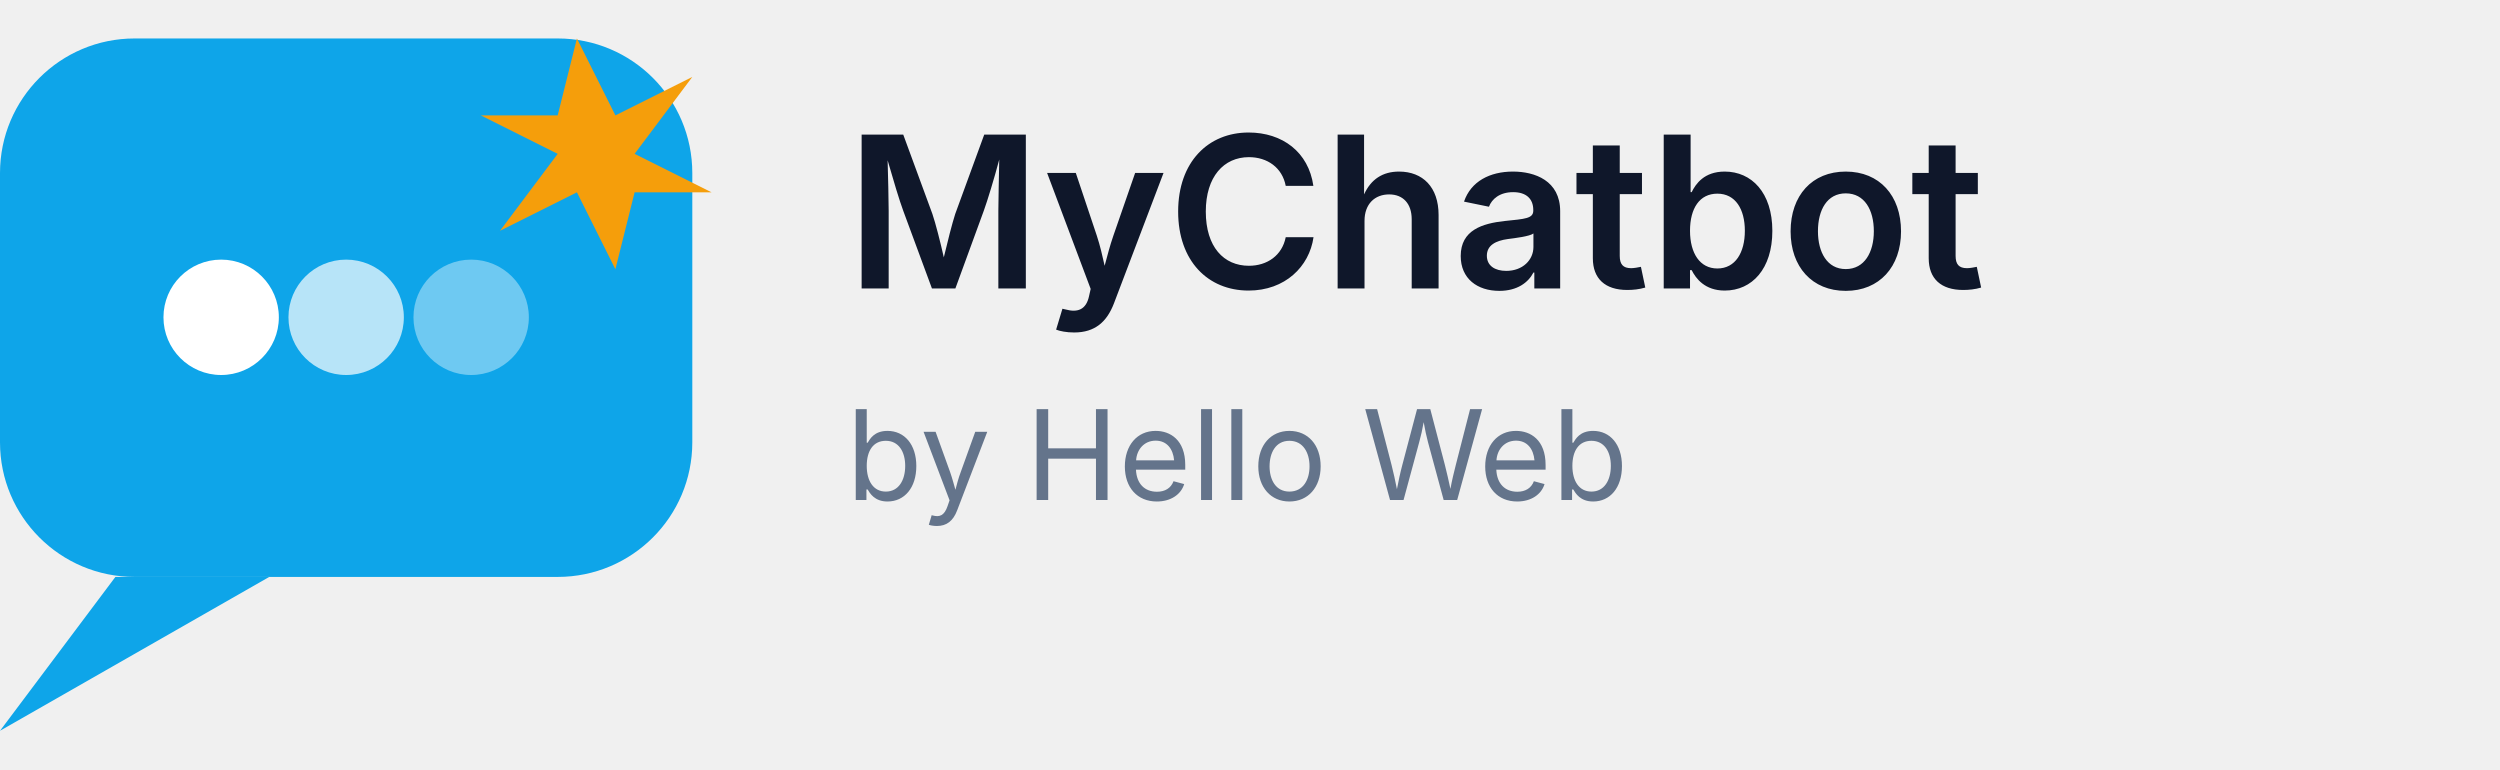
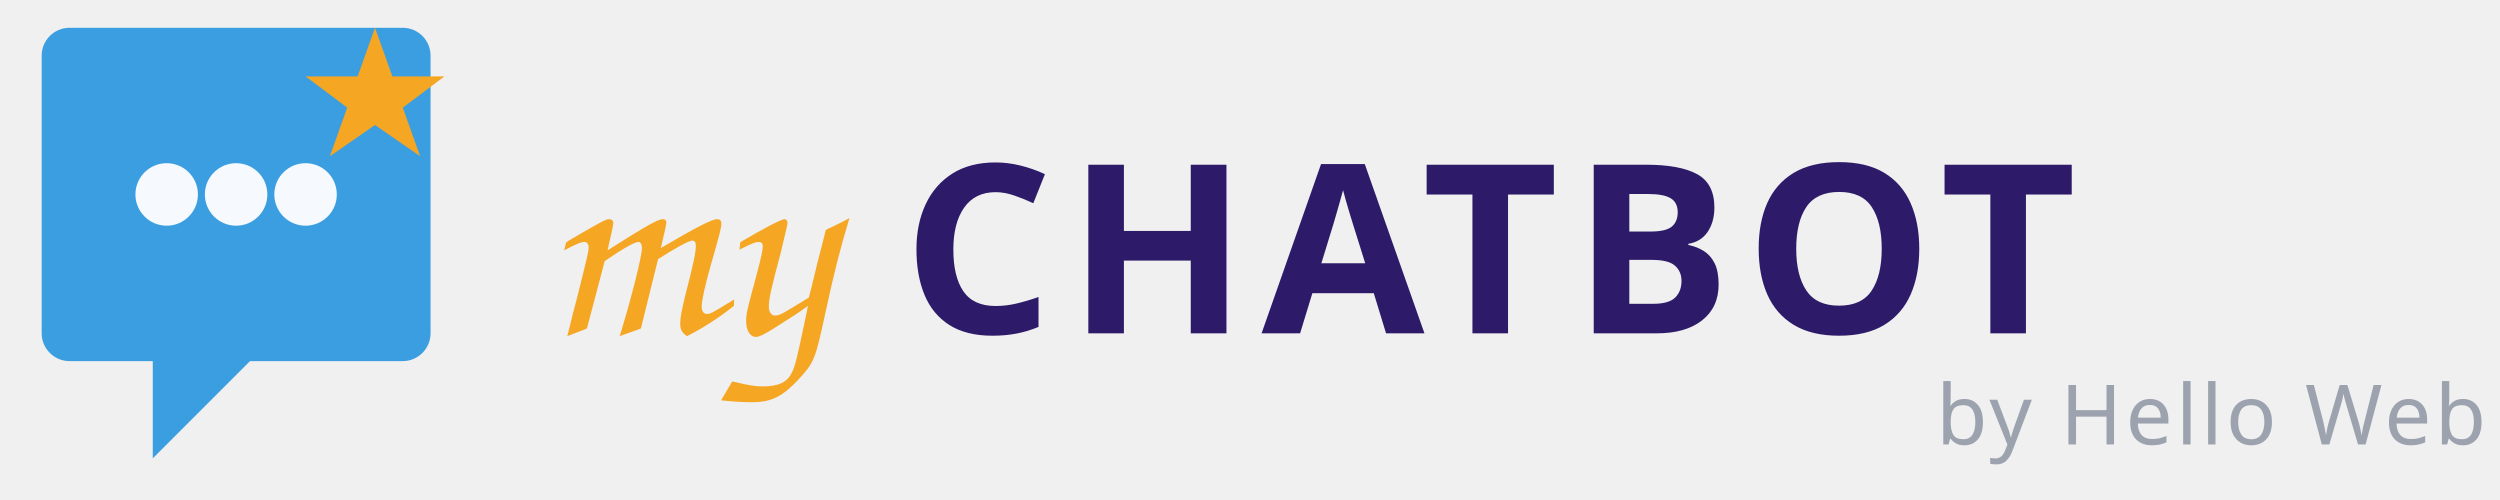
- <svg xmlns="http://www.w3.org/2000/svg" width="260" height="80" viewBox="0 0 260 80">
-   <rect x="0" y="4" width="72" height="56" rx="14" fill="#0ea5e9" />
-   <polygon points="12,60 0,76 28,60" fill="#0ea5e9" />
-   <circle cx="23" cy="33" r="6" fill="white" />
-   <circle cx="36" cy="33" r="6" fill="white" opacity="0.7" />
-   <circle cx="49" cy="33" r="6" fill="white" opacity="0.4" />
-   <polygon points="60,4 64,12 72,8 66,16 74,20 66,20 64,28 60,20 52,24 58,16 50,12 58,12" fill="#f59e0b" />
-   <text x="88" y="30" font-family="'Plus Jakarta Sans', Inter, sans-serif" font-size="22" font-weight="600" fill="#0f172a">MyChatbot</text>
-   <text x="88" y="52" font-family="'Plus Jakarta Sans', Inter, sans-serif" font-size="13" font-weight="400" fill="#64748b">by Hello Web</text>
+ <svg xmlns="http://www.w3.org/2000/svg" viewBox="0 0 360 72" width="360" height="72">
+   <defs>
+     <style>
+       .my-text { font-family: 'Pacifico', cursive; font-size: 40px; fill: #F5A623; }
+       .chatbot-text { font-family: 'Plus Jakarta Sans', sans-serif; font-weight: 800; font-size: 34px; fill: #2D1B69; letter-spacing: 2px; }
+       .sub-text { font-family: 'Plus Jakarta Sans', sans-serif; font-weight: 400; font-size: 12px; fill: #9CA3AF; letter-spacing: 0.5px; }
+     </style>
+   </defs>
+   <path d="M6 8 C6 5.8 7.8 4 10 4 L58 4 C60.2 4 62 5.8 62 8 L62 48 C62 50.2 60.2 52 58 52 L36 52 L22 66 L22 52 L10 52 C7.8 52 6 50.2 6 48 Z" fill="#3B9EE0" />
+   <polygon points="54,4 56.5,11 64,11 58,15.5 60.5,22.5 54,18 47.5,22.5 50,15.5 44,11 51.5,11" fill="#F5A623" />
+   <circle cx="24" cy="28" r="4.5" fill="white" opacity="0.95" />
+   <circle cx="34" cy="28" r="4.5" fill="white" opacity="0.95" />
+   <circle cx="44" cy="28" r="4.5" fill="white" opacity="0.95" />
+   <text x="78" y="48" class="my-text">my</text>
+   <text x="130" y="48" class="chatbot-text">CHATBOT</text>
+   <text x="358" y="64" text-anchor="end" class="sub-text">by Hello Web</text>
</svg>
